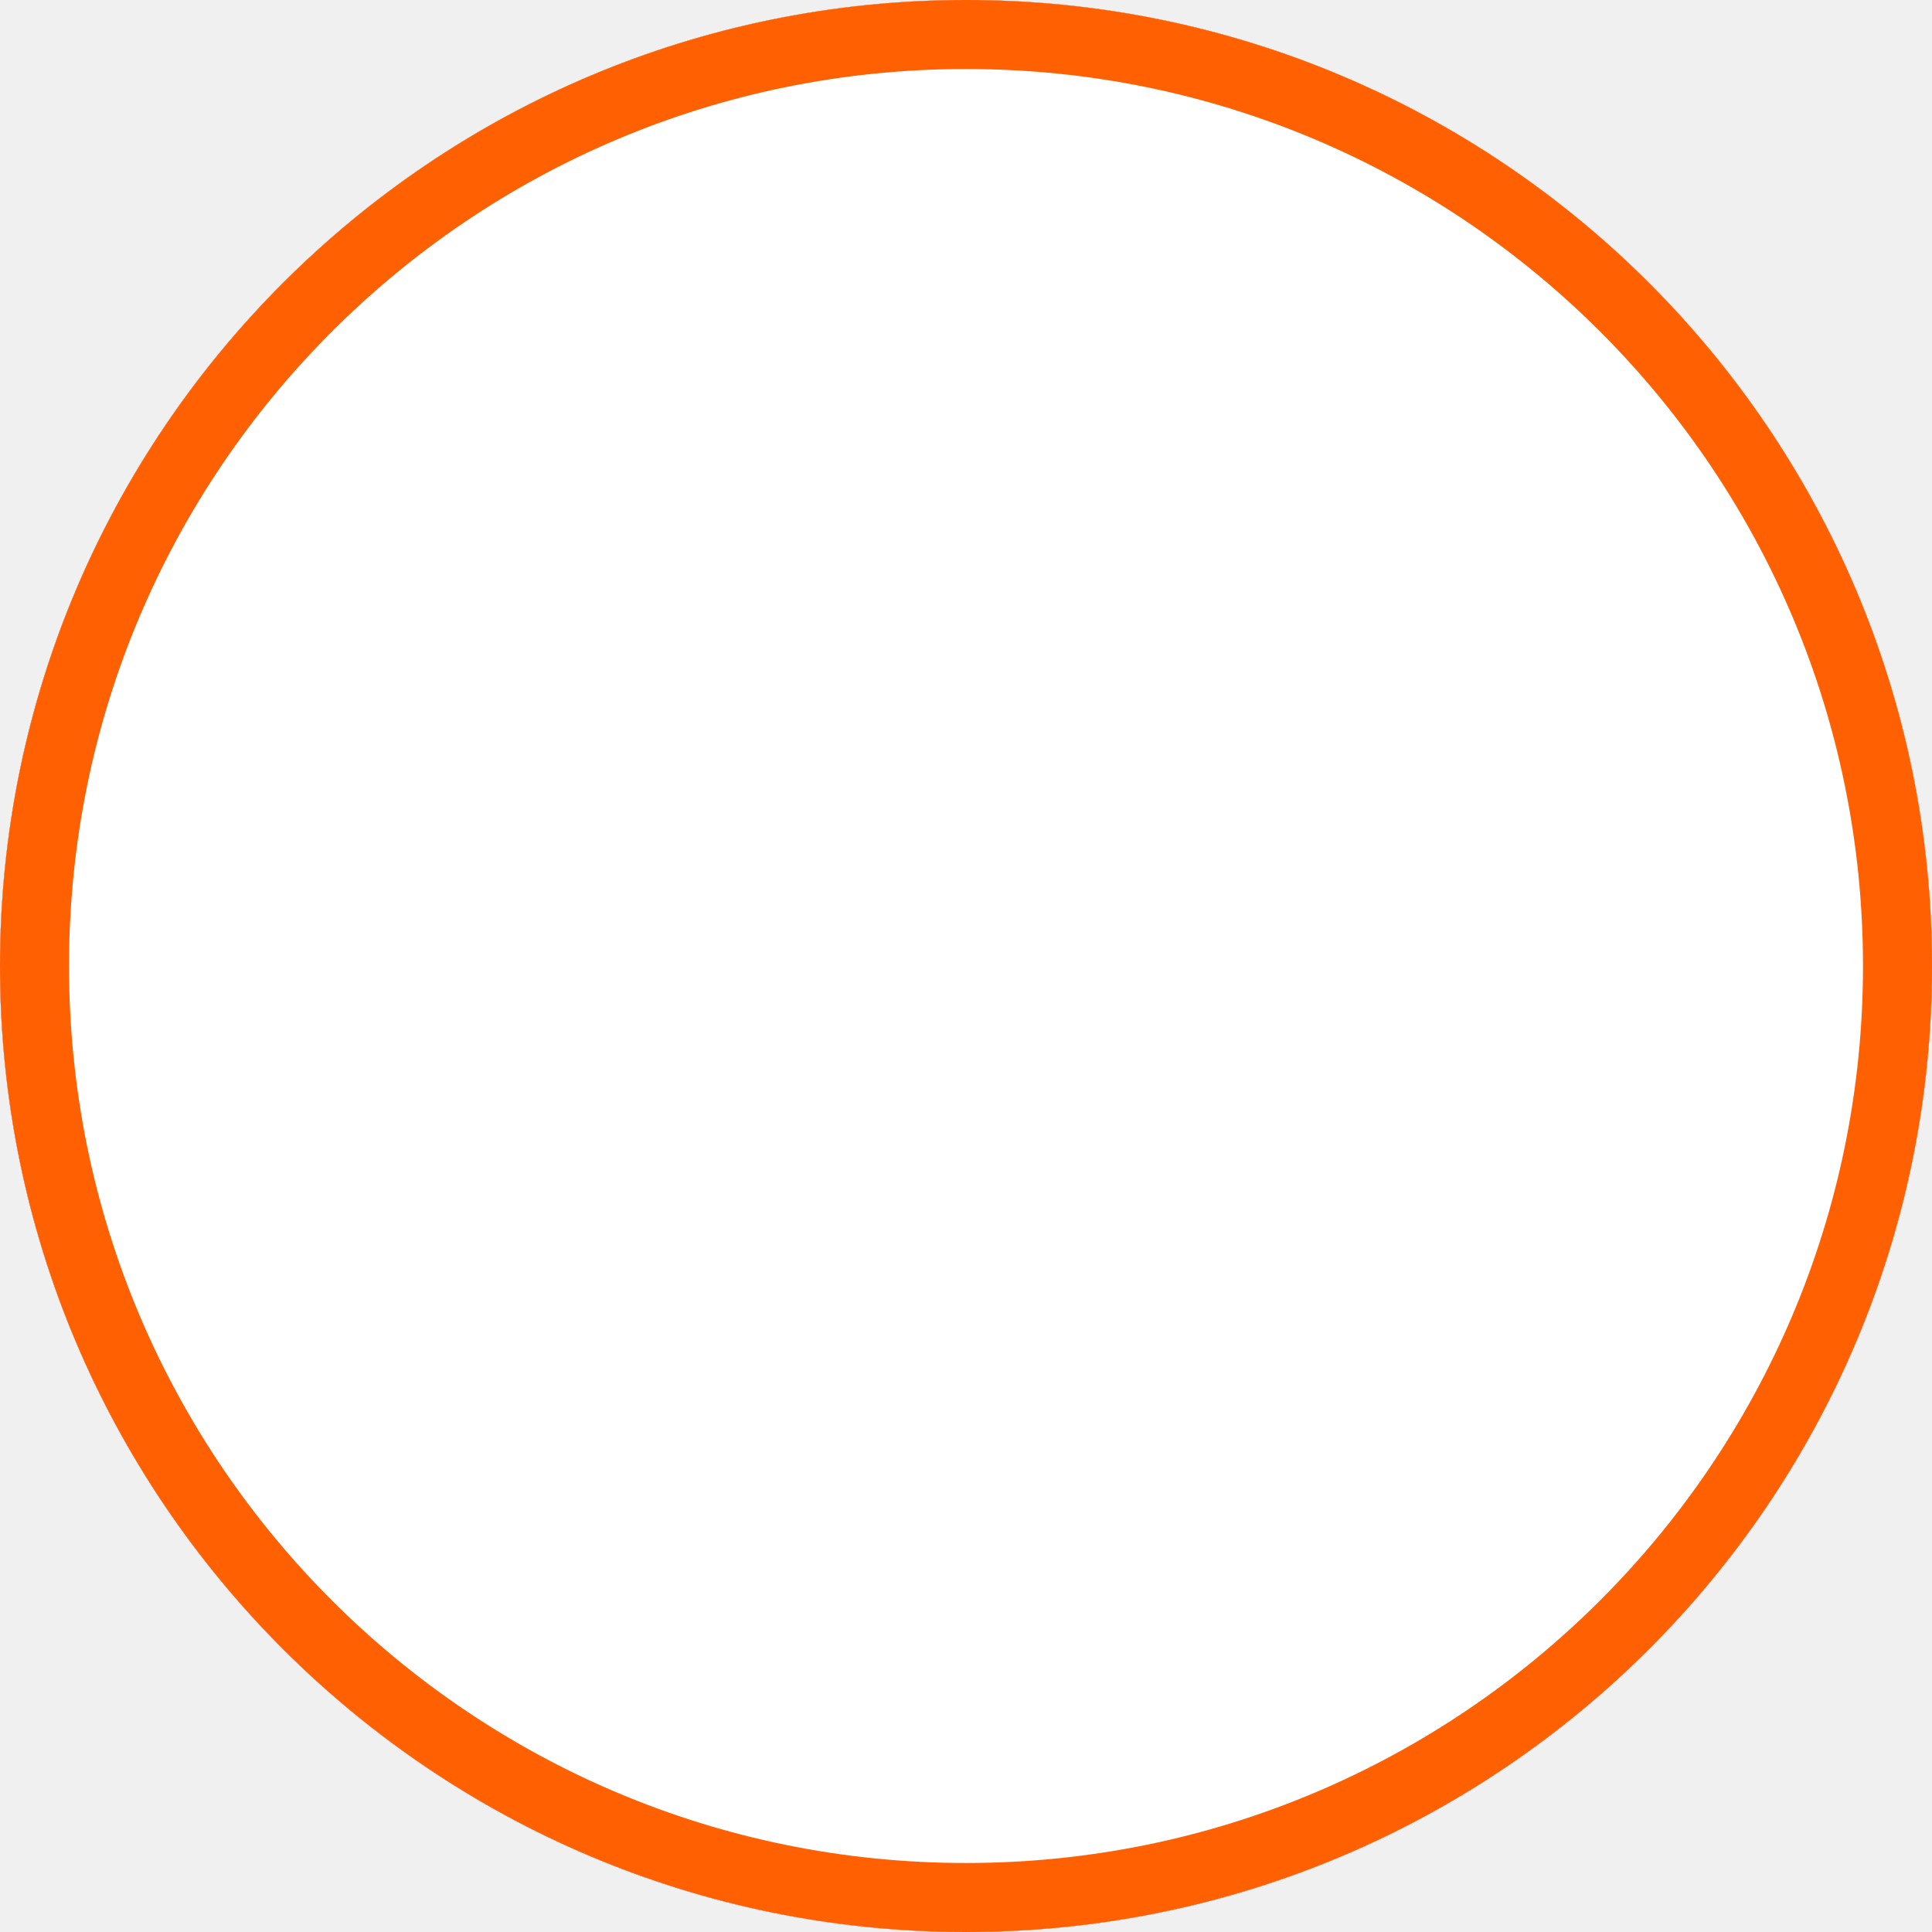
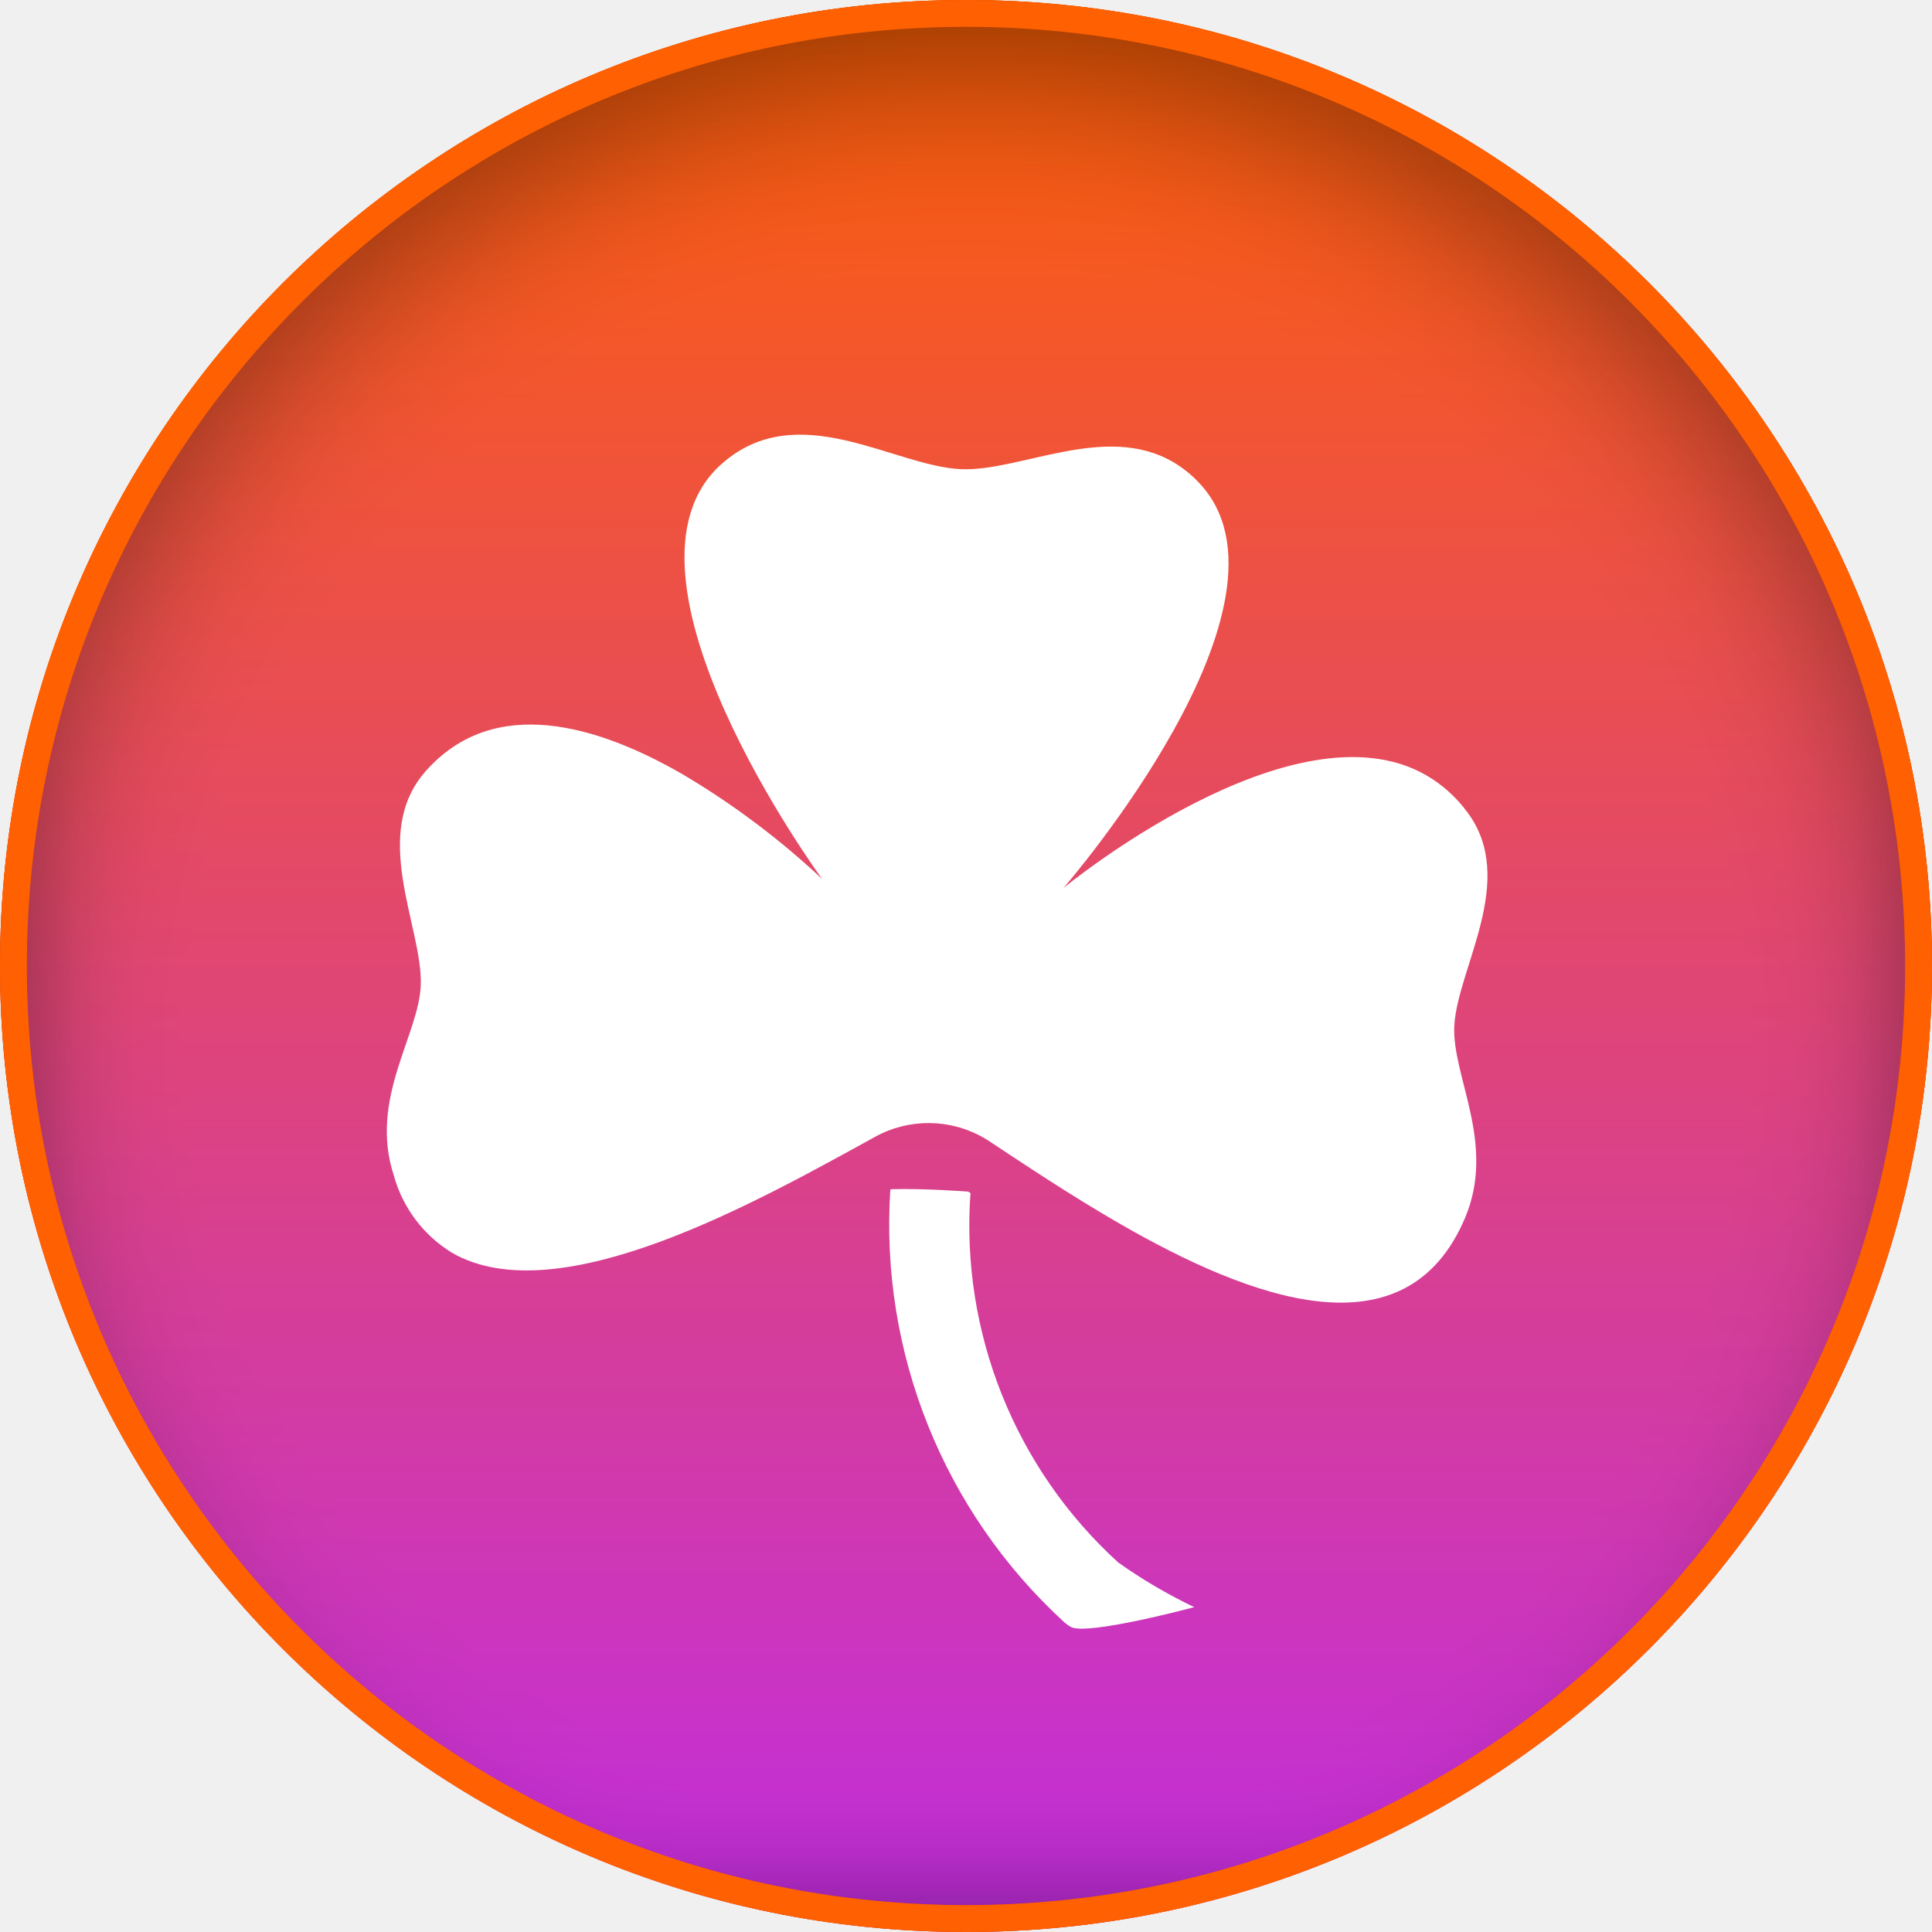
- <svg xmlns="http://www.w3.org/2000/svg" width="28" height="28" viewBox="0 0 28 28">
+ <svg xmlns="http://www.w3.org/2000/svg" width="72" height="72" viewBox="0 0 72 72">
  <defs>
-     <style>.a,.c{stroke:#ff6002;}.a{fill:url(#a);}.b{fill:#fff;}.c,.e{fill:none;}.d{stroke:none;}</style>
-     <linearGradient id="a" x1="0.5" x2="0.5" y2="1" gradientUnits="objectBoundingBox">
+     <linearGradient id="linear-gradient" x1="0.5" x2="0.5" y2="1" gradientUnits="objectBoundingBox">
      <stop offset="0" stop-color="#ff6002" />
      <stop offset="1" stop-color="#c22de1" />
    </linearGradient>
+     <filter id="Ellipse_44">
+       <feOffset dy="3" input="SourceAlpha" />
+       <feGaussianBlur stdDeviation="3" result="blur" />
+       <feFlood flood-opacity="0.4" result="color" />
+       <feComposite operator="out" in="SourceGraphic" in2="blur" />
+       <feComposite operator="in" in="color" />
+       <feComposite operator="in" in2="SourceGraphic" />
+     </filter>
  </defs>
-   <g transform="translate(-258 -346)">
-     <g class="a" transform="translate(258 346)">
-       <circle class="d" cx="14" cy="14" r="14" />
-       <circle class="e" cx="14" cy="14" r="13.5" />
+   <g id="Clover" transform="translate(-258 -346)">
+     <g id="Ellipse_42" data-name="Ellipse 42" transform="translate(258 346)" stroke="#ff6002" stroke-width="1" fill="url(#linear-gradient)">
+       <circle cx="36" cy="36" r="36" stroke="none" />
+       <circle cx="36" cy="36" r="35.5" fill="none" />
    </g>
-     <path class="b" d="M6.011,0C5.089.019,4.485,1.008,3.859,1.335c-.712.372-2.093.265-2.5,1.371C.684,4.518,4.737,6.169,4.737,6.169A9.5,9.5,0,0,0,2.7,5.98C1.557,6.008.3,6.317.026,7.48-.2,8.435.87,9.026,1.178,9.6c.269.5.1,1.426.8,2.026a1.5,1.5,0,0,0,1.039.41C4.464,12,5.895,9.7,6.741,8.373a1.391,1.391,0,0,1,1.132-.64h.08c.514.018,1.147.043,1.8.027,1.8-.044,3.732-.4,3.555-2.121-.094-.915-.942-1.307-1.2-1.815-.292-.583-.163-1.806-1.07-2.163a1.6,1.6,0,0,0-.63-.115C8.6,1.589,7.286,4.817,7.286,4.817S8.252.518,6.392.041A1.392,1.392,0,0,0,6.011,0ZM7.2,8.788,7.2,8.8a5.918,5.918,0,0,0,4.23,3.185.484.484,0,0,0,.107.009c.216-.005,1.167-.931,1.167-.931a6.3,6.3,0,0,1-1.038.018A5,5,0,0,1,8.047,8.354H8.015S7.553,8.574,7.2,8.788Z" transform="translate(269.305 351.041) rotate(30)" />
+     <path id="three_leaf_clover1" d="M21.418,4.043c-2.917,0-4.748,3.172-6.7,4.186-2.222,1.153-6.6.7-7.809,4.264C4.923,18.341,17.879,24.039,17.879,24.039a29.752,29.752,0,0,0-6.449-.779c-3.624,0-7.575.906-8.352,4.67-.639,3.092,2.793,5.1,3.814,6.994.891,1.651.445,4.652,2.682,6.66A4.91,4.91,0,0,0,12.893,43c4.586,0,8.929-7.383,11.5-11.627a4.125,4.125,0,0,1,3.531-1.992c.083,0,.168,0,.252.008,1.627.1,3.633.23,5.689.23,5.7,0,11.773-1.02,11.078-6.623-.371-2.987-3.084-4.331-3.93-6.006-.969-1.92-.661-5.893-3.559-7.129a5.06,5.06,0,0,0-2-.426c-5.727,0-9.619,10.4-9.619,10.4S28.548,5.919,22.625,4.219A4.367,4.367,0,0,0,21.418,4.043ZM25.895,32.76l-.025.039A20.1,20.1,0,0,0,39.5,43.506a1.511,1.511,0,0,0,.338.039c.684,0,3.618-2.938,3.618-2.938a19.319,19.319,0,0,1-3.283-.025,16.987,16.987,0,0,1-11.654-9.168l-.1-.006S26.98,32.094,25.895,32.76Z" transform="translate(285.175 348.999) rotate(30)" fill="#fff" />
    <g data-type="innerShadowGroup">
-       <circle class="b" cx="14" cy="14" r="14" transform="translate(258 346)" />
-       <g class="c" transform="translate(258 346)">
-         <circle class="d" cx="14" cy="14" r="14" />
-         <circle class="e" cx="14" cy="14" r="13.5" />
+       <g transform="matrix(1, 0, 0, 1, 258, 346)" filter="url(#Ellipse_44)">
+         <circle id="Ellipse_44-2" data-name="Ellipse 44" cx="36" cy="36" r="36" fill="#fff" />
+       </g>
+       <g id="Ellipse_44-3" data-name="Ellipse 44" transform="translate(258 346)" fill="none" stroke="#ff6002" stroke-width="1">
+         <circle cx="36" cy="36" r="36" stroke="none" />
+         <circle cx="36" cy="36" r="35.5" fill="none" />
      </g>
    </g>
  </g>
</svg>
